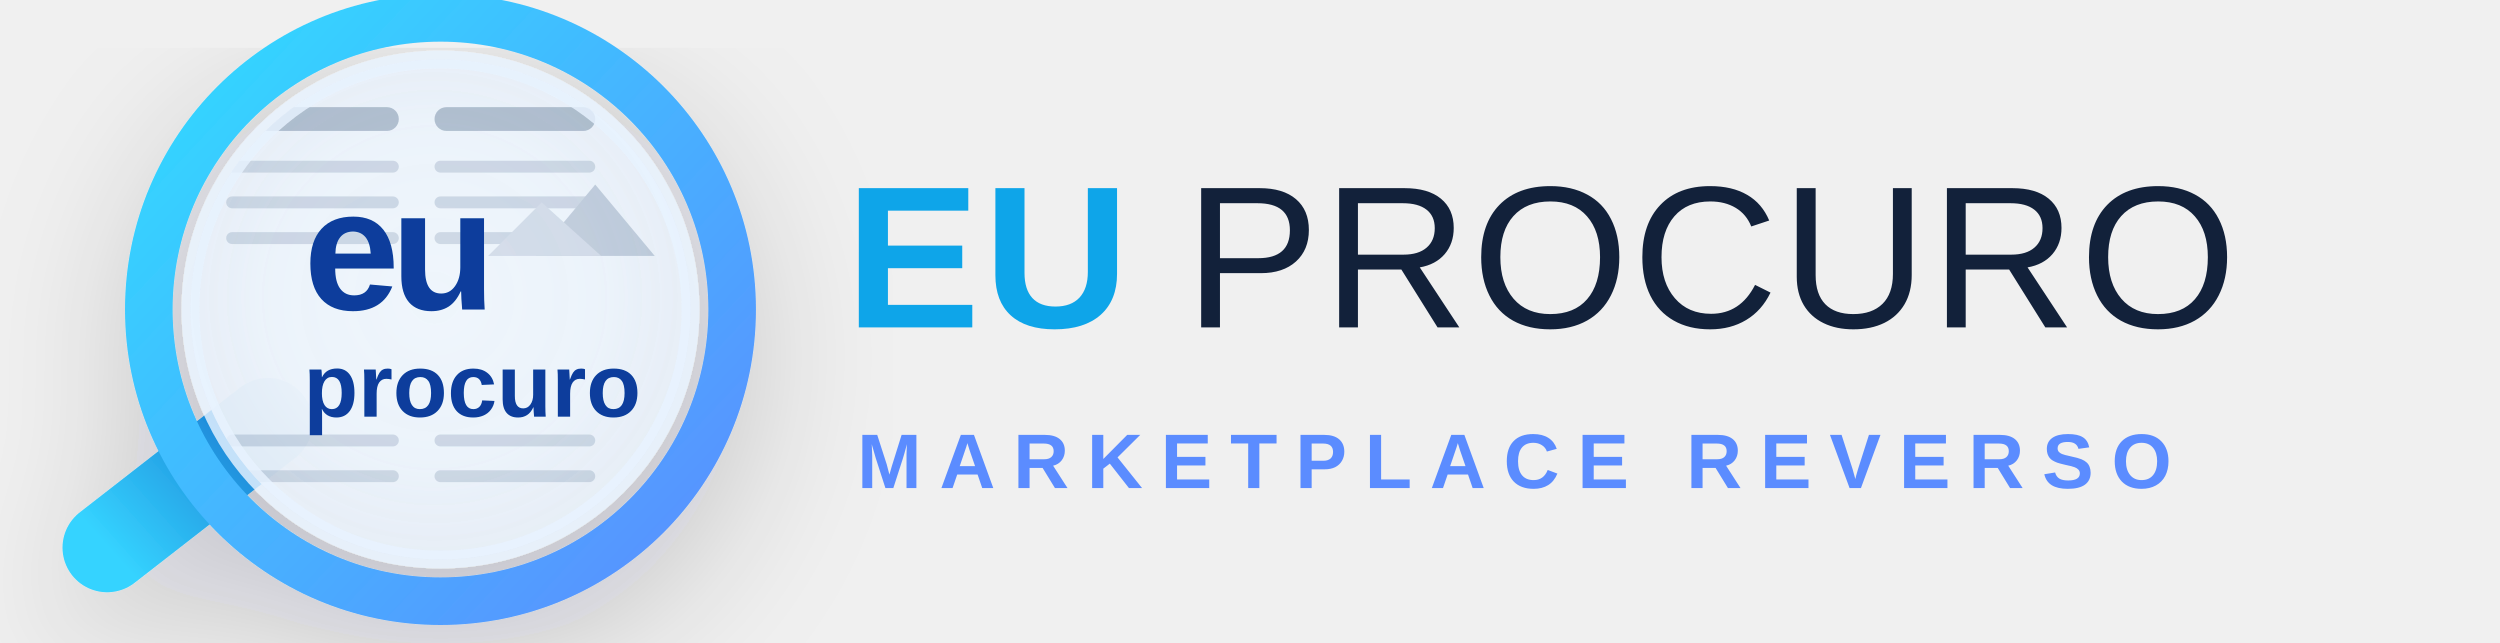
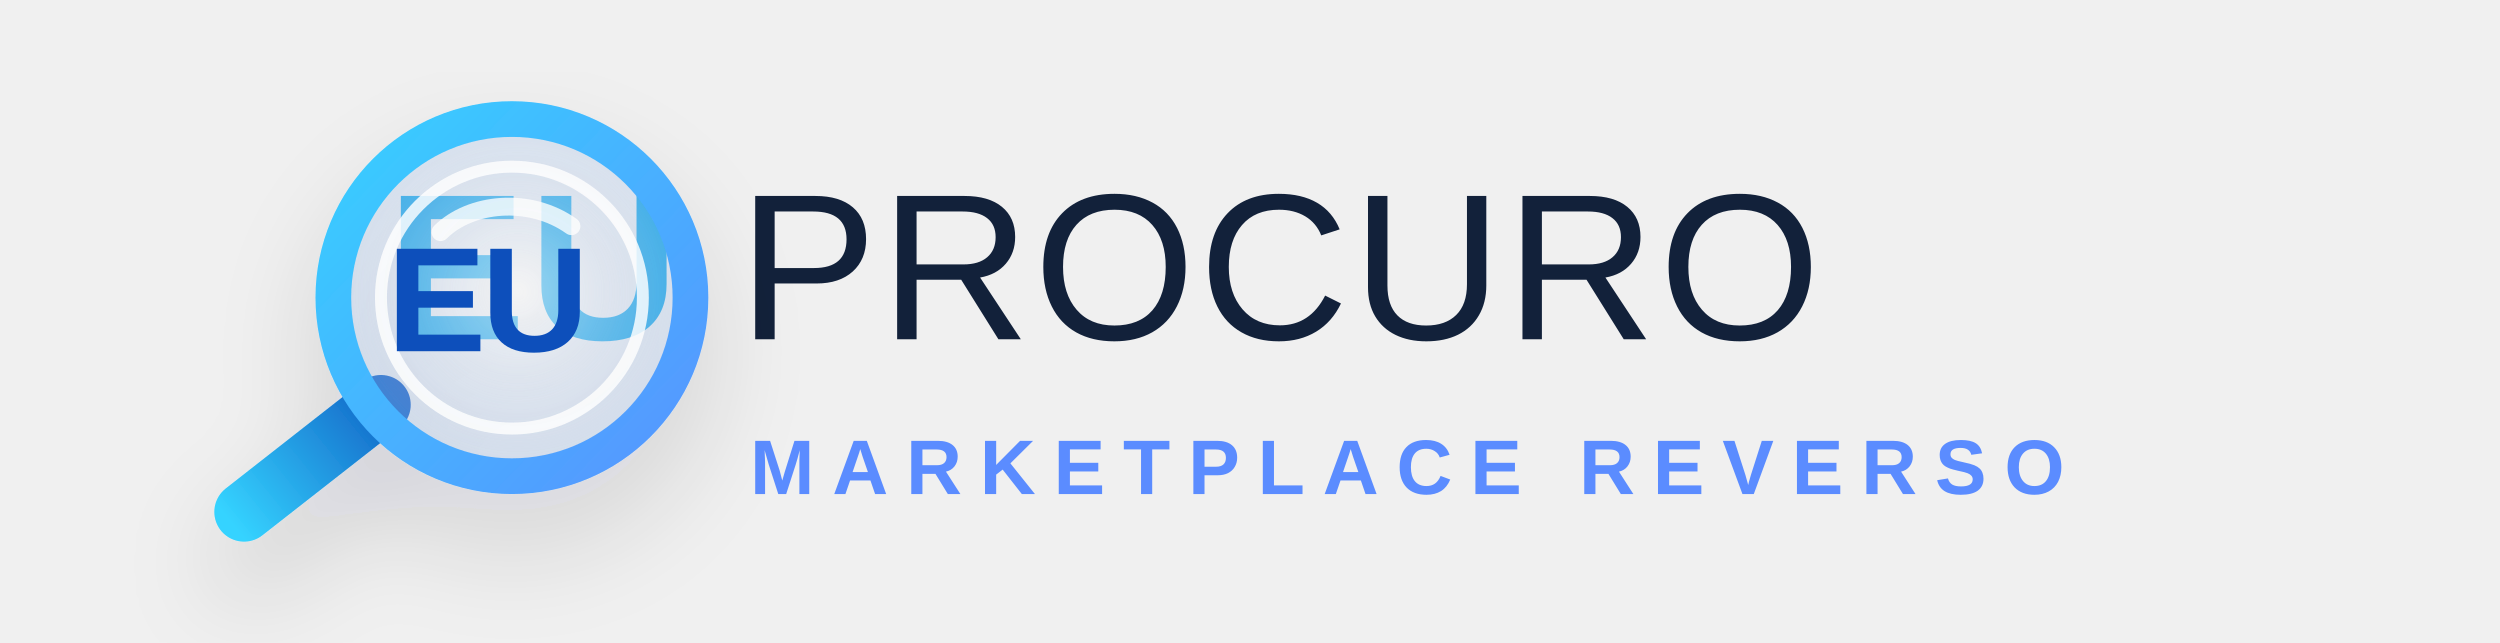
- <svg xmlns="http://www.w3.org/2000/svg" width="420" height="108" viewBox="0 0 420 108" fill="none" role="img" aria-labelledby="title desc">
+ <svg xmlns="http://www.w3.org/2000/svg" width="420" height="108" viewBox="54 0 366 108" fill="none" role="img" aria-labelledby="title desc">
  <defs>
-     <linearGradient id="lensStroke" x1="34" y1="16" x2="124" y2="100" gradientUnits="userSpaceOnUse">
+     <linearGradient id="lensStroke" x1="78" y1="18" x2="151" y2="88" gradientUnits="userSpaceOnUse">
      <stop stop-color="#35D3FF" />
      <stop offset="1" stop-color="#5B8CFF" />
    </linearGradient>
-     <linearGradient id="handleStroke" x1="20" y1="94" x2="58" y2="60" gradientUnits="userSpaceOnUse">
+     <linearGradient id="handleStroke" x1="66" y1="88" x2="97" y2="63" gradientUnits="userSpaceOnUse">
      <stop stop-color="#35D3FF" />
      <stop offset="1" stop-color="#0B4FBB" />
    </linearGradient>
-     <radialGradient id="lensFill" cx="0" cy="0" r="1" gradientUnits="userSpaceOnUse" gradientTransform="translate(73 50) rotate(52) scale(58)">
-       <stop stop-color="#F1F7FF" stop-opacity="0.98" />
-       <stop offset="0.48" stop-color="#DDEAF7" stop-opacity="0.92" />
-       <stop offset="1" stop-color="#9CB2CC" stop-opacity="0.72" />
+     <radialGradient id="lensFill" cx="0" cy="0" r="1" gradientUnits="userSpaceOnUse" gradientTransform="translate(114 49) rotate(52) scale(38)">
+       <stop stop-color="#FFFFFF" stop-opacity="0.56" />
+       <stop offset="1" stop-color="#93B8EC" stop-opacity="0.22" />
    </radialGradient>
-     <filter id="glow" x="-20" y="-20" width="170" height="148" filterUnits="userSpaceOnUse" color-interpolation-filters="sRGB">
-       <feDropShadow dx="0" dy="10" stdDeviation="8" flood-color="#1E6FF2" flood-opacity="0.14" />
-       <feDropShadow dx="0" dy="8" stdDeviation="12" flood-color="#0F172A" flood-opacity="0.18" />
+     <filter id="logoShadow" x="40" y="3" width="155" height="105" filterUnits="userSpaceOnUse" color-interpolation-filters="sRGB">
+       <feDropShadow dx="0" dy="9" stdDeviation="8" flood-color="#0F172A" flood-opacity="0.15" />
    </filter>
-     <clipPath id="lensClip">
-       <circle cx="74" cy="52" r="42" />
-     </clipPath>
  </defs>
-   <g filter="url(#glow)">
-     <path d="M18 92L45 71" stroke="url(#handleStroke)" stroke-width="15" stroke-linecap="round" />
-     <circle cx="74" cy="52" r="48" fill="transparent" />
-     <circle cx="74" cy="52" r="42" fill="url(#lensFill)" />
-     <g clip-path="url(#lensClip)" opacity="0.8">
-       <rect x="31" y="10" width="86" height="86" fill="#EFF5FB" />
-       <rect x="38" y="18" width="29" height="4" rx="2" fill="#A6B5C7" />
-       <rect x="73" y="18" width="27" height="4" rx="2" fill="#A6B5C7" />
-       <rect x="38" y="27" width="29" height="2" rx="1" fill="#C7D2E0" />
-       <rect x="38" y="33" width="29" height="2" rx="1" fill="#C7D2E0" />
-       <rect x="38" y="39" width="29" height="2" rx="1" fill="#C7D2E0" />
-       <rect x="73" y="27" width="27" height="2" rx="1" fill="#C7D2E0" />
-       <rect x="73" y="33" width="27" height="2" rx="1" fill="#C7D2E0" />
-       <rect x="73" y="39" width="27" height="2" rx="1" fill="#C7D2E0" />
-       <rect x="38" y="73" width="29" height="2" rx="1" fill="#C7D2E0" />
-       <rect x="38" y="79" width="29" height="2" rx="1" fill="#C7D2E0" />
-       <rect x="73" y="73" width="27" height="2" rx="1" fill="#C7D2E0" />
-       <rect x="73" y="79" width="27" height="2" rx="1" fill="#C7D2E0" />
-       <path d="M90 43L100 31L110 43H90Z" fill="#B9C6D6" />
-       <path d="M82 43L91 34L101 43H82Z" fill="#CFD8E5" />
-     </g>
-     <text x="51" y="52" font-family="Sora, Arial, sans-serif" font-size="29" font-weight="900" fill="#073E9C" letter-spacing="-1.5">eu</text>
-     <text x="51" y="70" font-family="Sora, Arial, sans-serif" font-size="15" font-weight="800" fill="#073E9C">procuro</text>
-     <circle cx="74" cy="52" r="42" stroke="#E7F2FF" stroke-opacity="0.82" stroke-width="3" />
-     <circle cx="74" cy="52" r="49" stroke="url(#lensStroke)" stroke-width="8" />
+   <g>
+     <text x="92" y="57" font-family="Sora, Arial, sans-serif" font-size="35" font-weight="900" fill="#0EA5E9" letter-spacing="0.5">EU</text>
+     <text x="151" y="57" font-family="Sora, Arial, sans-serif" font-size="35" font-weight="500" fill="#12213A" letter-spacing="0.5">PROCURO</text>
+     <text x="153" y="83" font-family="Sora, Arial, sans-serif" font-size="13" font-weight="800" fill="#5B8CFF" letter-spacing="3">MARKETPLACE REVERSO</text>
  </g>
-   <g>
-     <text x="142" y="55" font-family="Sora, Arial, sans-serif" font-size="34" font-weight="900" fill="#0EA5E9" letter-spacing="0.5">EU</text>
-     <text x="199" y="55" font-family="Sora, Arial, sans-serif" font-size="34" font-weight="500" fill="#12213A" letter-spacing="0.5">PROCURO</text>
-     <text x="144" y="82" font-family="Sora, Arial, sans-serif" font-size="13" font-weight="800" fill="#5B8CFF" letter-spacing="3">MARKETPLACE REVERSO</text>
+   <g filter="url(#logoShadow)">
+     <path d="M68 86L91 68" stroke="url(#handleStroke)" stroke-width="10" stroke-linecap="round" />
+     <circle cx="113" cy="50" r="30" fill="url(#lensFill)" />
+     <circle cx="113" cy="50" r="30" stroke="url(#lensStroke)" stroke-width="6" />
+     <circle cx="113" cy="50" r="22" stroke="#FFFFFF" stroke-opacity="0.82" stroke-width="2" />
+     <path d="M101 39c5-5 15-6 22-1" stroke="#FFFFFF" stroke-opacity="0.78" stroke-width="3" stroke-linecap="round" />
+     <text x="92" y="59" font-family="Sora, Arial, sans-serif" font-size="25" font-weight="900" fill="#0B4FBB" letter-spacing="-0.8">EU</text>
  </g>
</svg>
